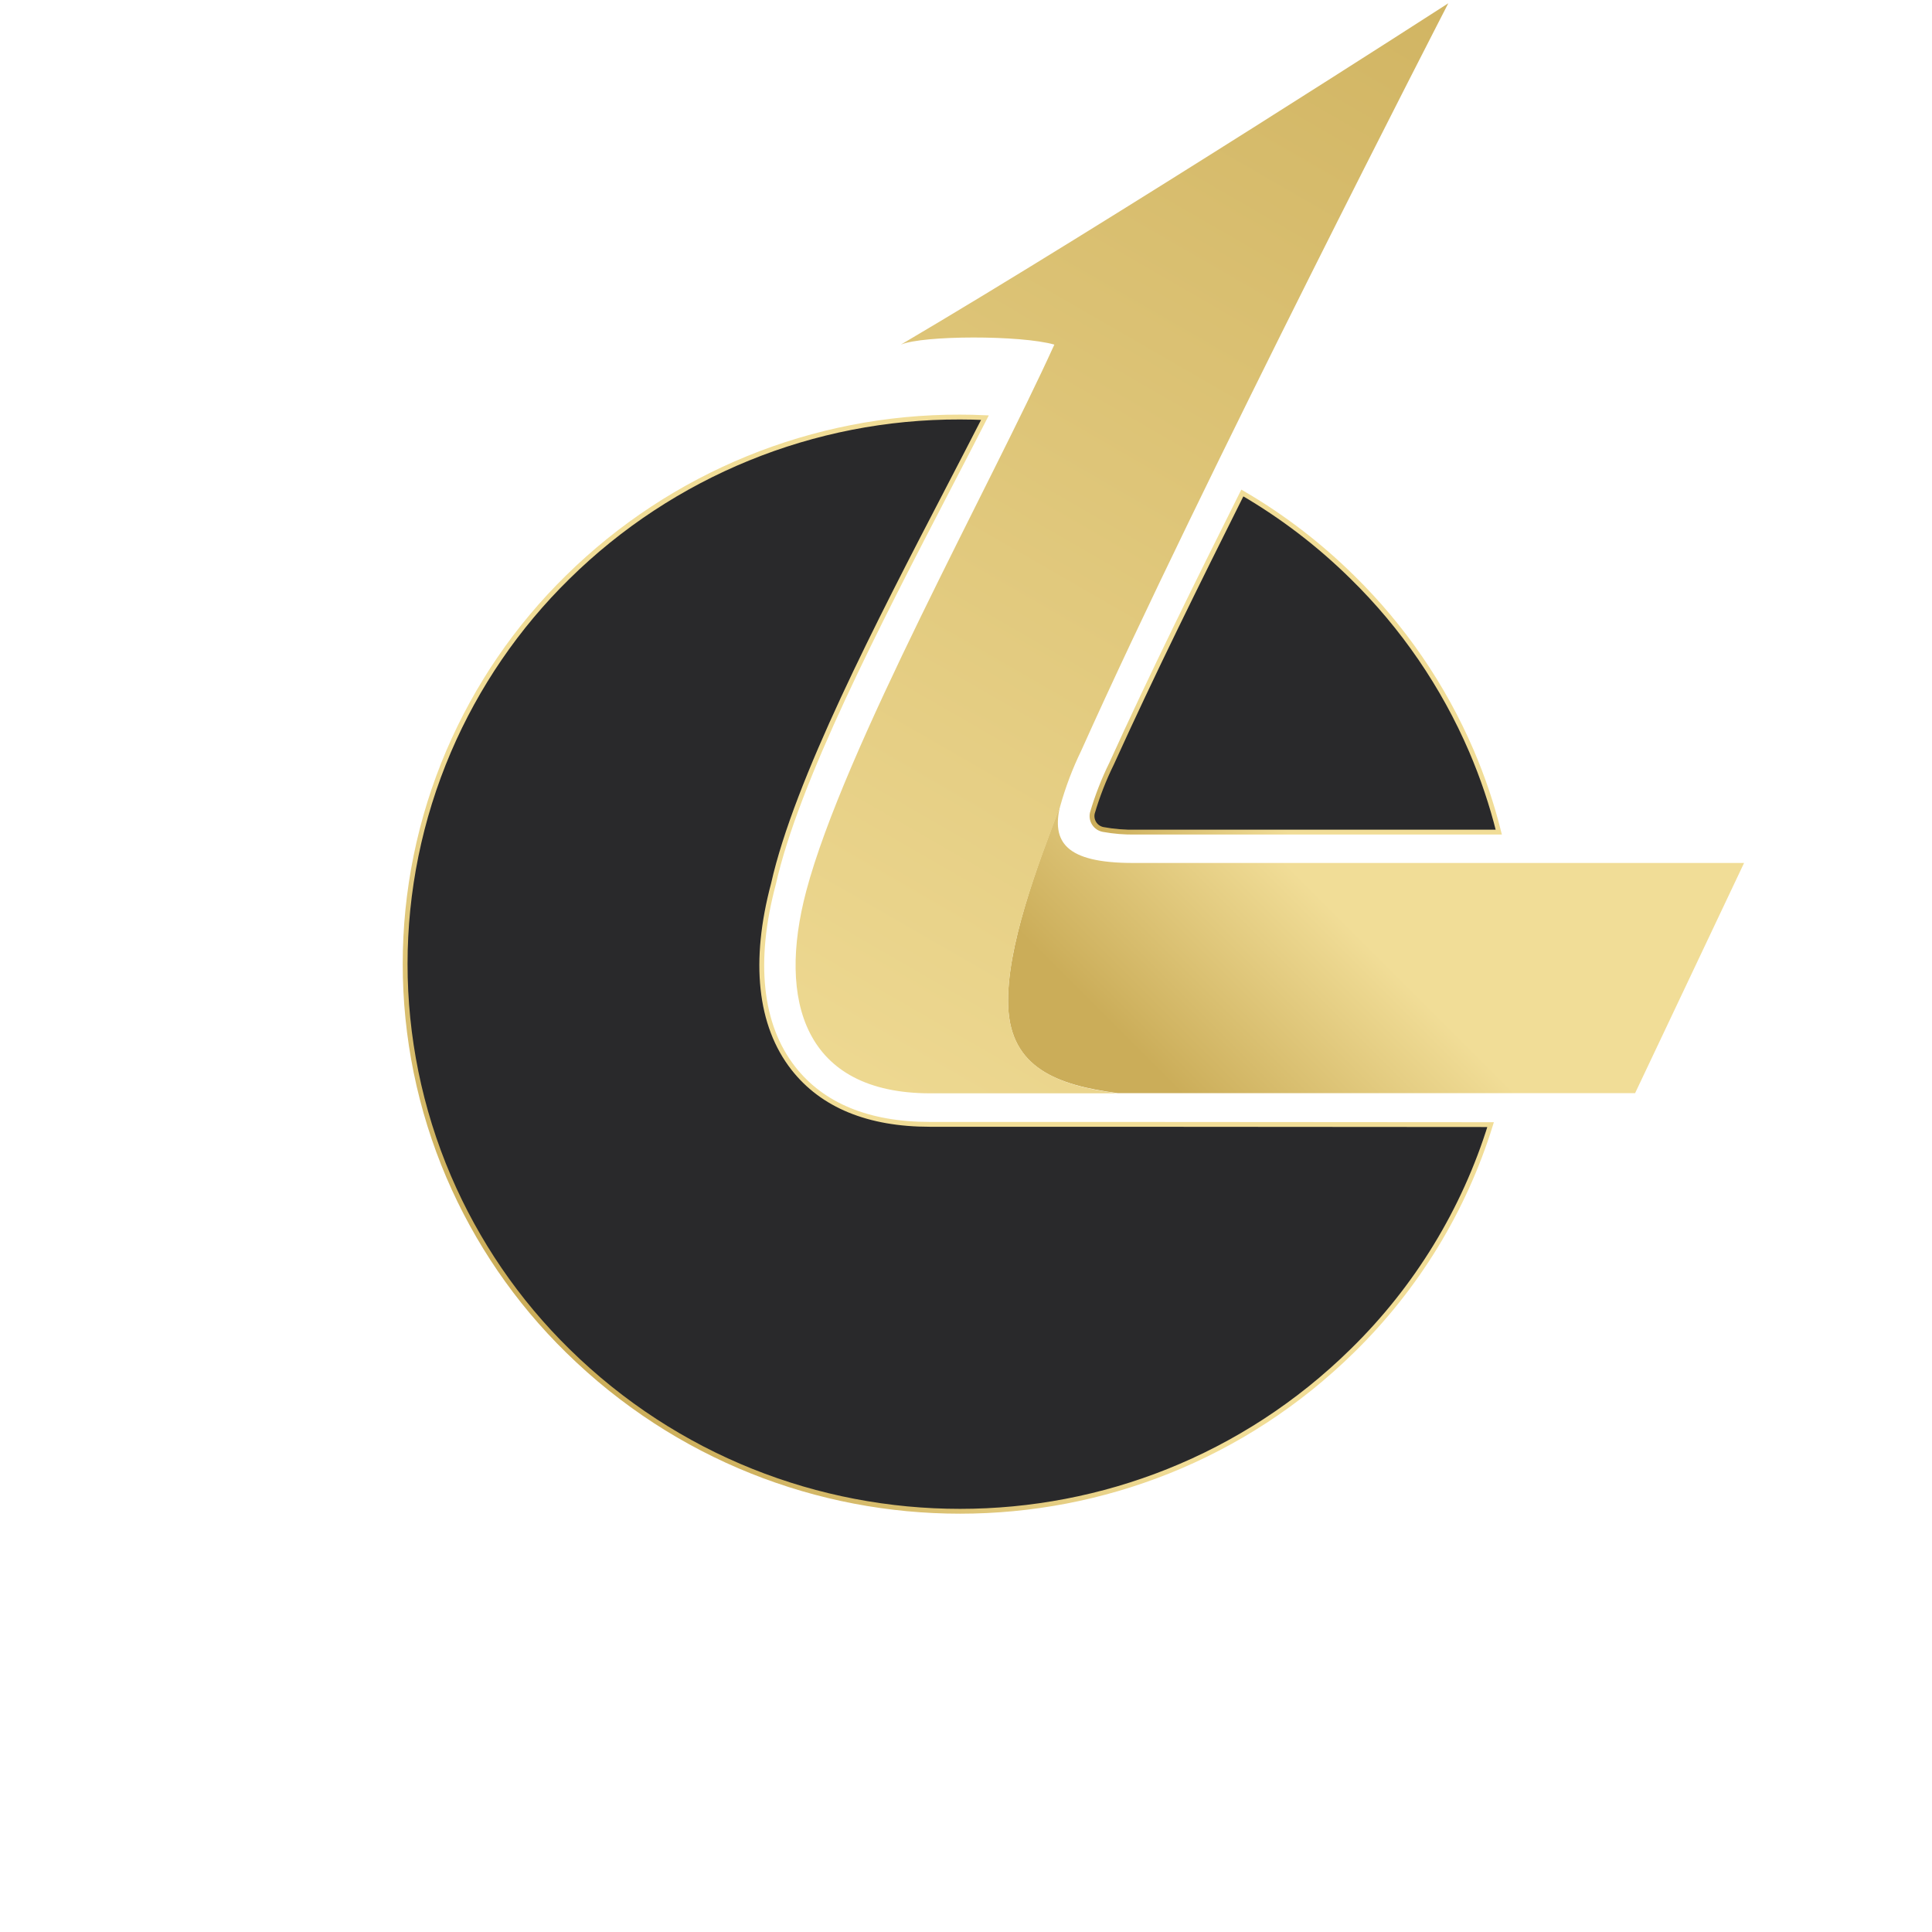
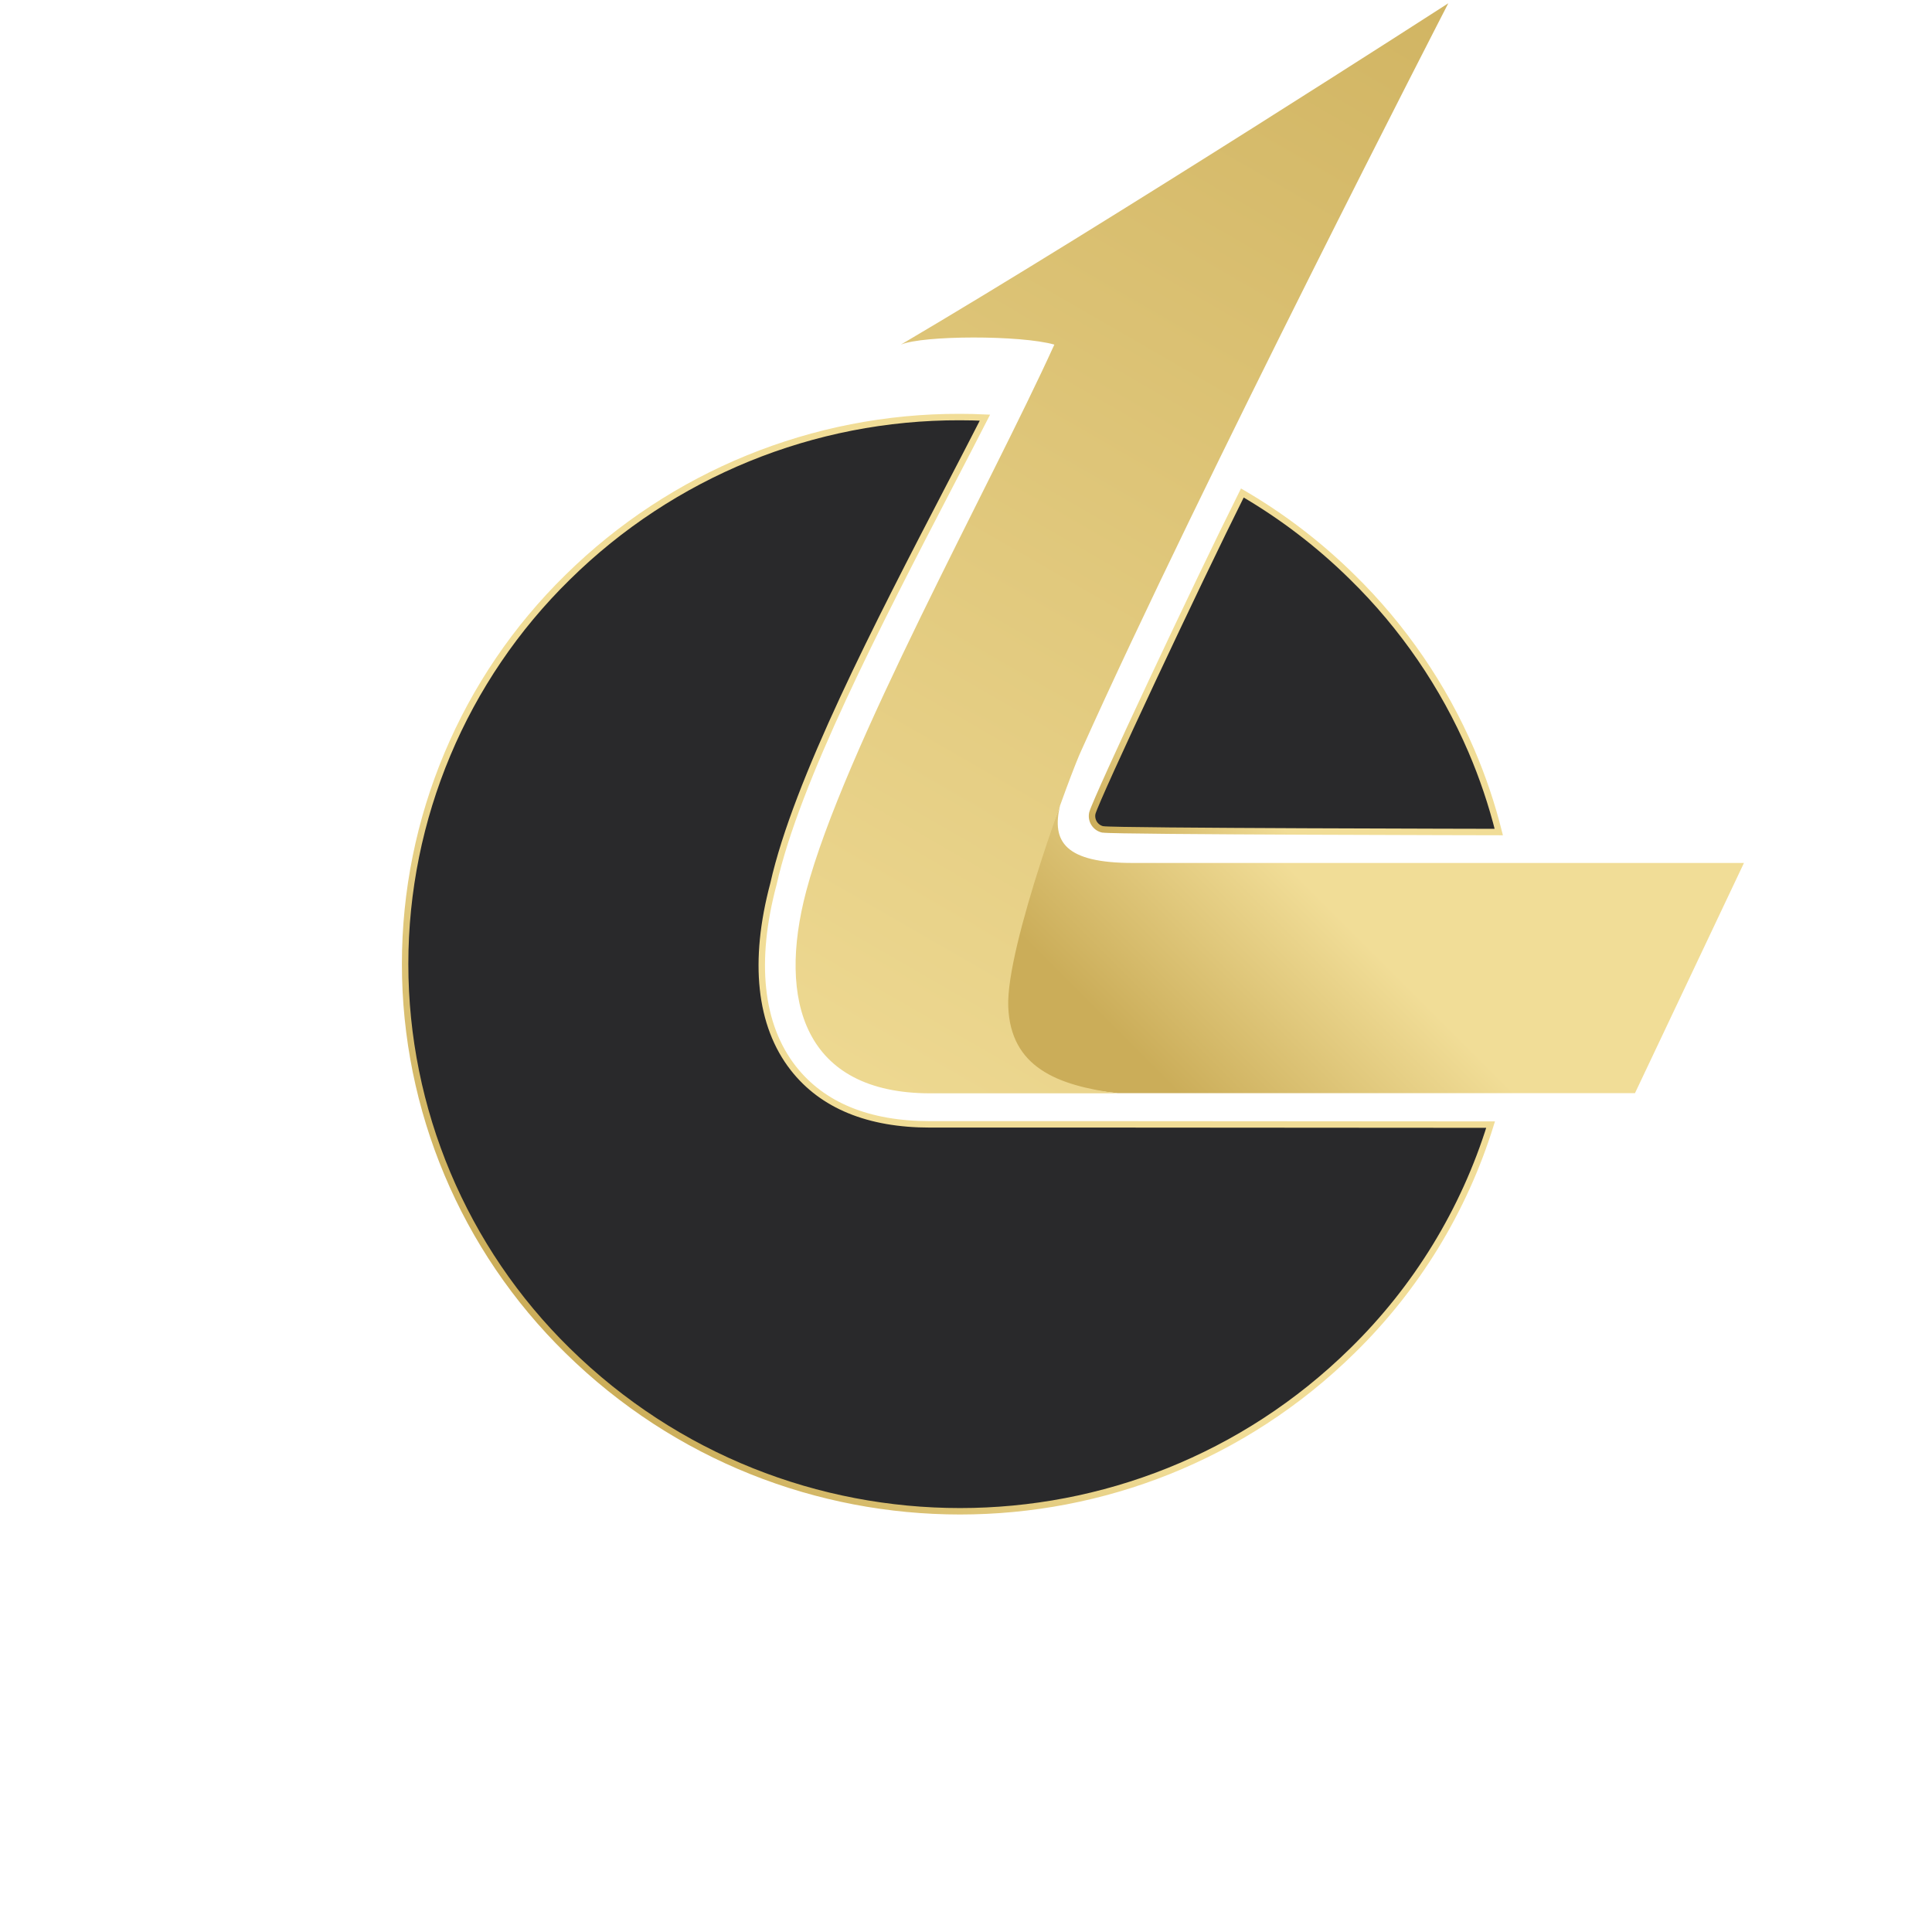
<svg xmlns="http://www.w3.org/2000/svg" xmlns:xlink="http://www.w3.org/1999/xlink" id="Layer_1" data-name="Layer 1" viewBox="0 0 300 300">
  <defs>
-     <style>.cls-1,.cls-2{fill-rule:evenodd;}.cls-1{fill:url(#linear-gradient);}.cls-2{fill:url(#linear-gradient-2);}.cls-3,.cls-4{fill:#29292b;stroke-miterlimit:10;stroke-width:0.75px;}.cls-3{stroke:url(#linear-gradient-3);}.cls-4{stroke:url(#linear-gradient-4);}</style>
-     <linearGradient id="linear-gradient" x1="255.86" y1="100.85" x2="185.05" y2="171.66" gradientUnits="userSpaceOnUse">
+     <style>.cls-1{fill:url(#linear-gradient);}.cls-2{fill:url(#linear-gradient-2);}.cls-3,.cls-4{fill:#29292b;stroke-miterlimit:10;}.cls-3{stroke:url(#linear-gradient-3);}.cls-4{stroke:url(#linear-gradient-4);}</style>
+     <linearGradient id="linear-gradient" x1="255.84" y1="201.16" x2="184.9" y2="130.21" gradientTransform="matrix(1, 0, 0, -1, 0, 302)" gradientUnits="userSpaceOnUse">
      <stop offset="0.63" stop-color="#f1dd97" />
      <stop offset="1" stop-color="#cbad59" />
    </linearGradient>
-     <linearGradient id="linear-gradient-2" x1="113.4" y1="186.65" x2="241.96" y2="-36.01" gradientUnits="userSpaceOnUse">
+     <linearGradient id="linear-gradient-2" x1="113.4" y1="115.35" x2="241.96" y2="338.01" gradientTransform="matrix(1, 0, 0, -1, 0, 302)" gradientUnits="userSpaceOnUse">
      <stop offset="0" stop-color="#f1dd97" />
      <stop offset="1" stop-color="#cbad59" />
    </linearGradient>
-     <linearGradient id="linear-gradient-3" x1="218.35" y1="97.44" x2="178.61" y2="137.18" xlink:href="#linear-gradient" />
-     <linearGradient id="linear-gradient-4" x1="193.89" y1="104.85" x2="88.32" y2="210.42" xlink:href="#linear-gradient" />
+     <linearGradient id="linear-gradient-3" x1="218.45" y1="204.63" x2="178.54" y2="164.72" xlink:href="#linear-gradient" />
+     <linearGradient id="linear-gradient-4" x1="194.06" y1="197.3" x2="88.23" y2="91.47" xlink:href="#linear-gradient" />
  </defs>
-   <path class="cls-1" d="M270.82,134H175.94c-10.57,0-12.64-3.32-11.32-8.91h0c-3.42,9-8.43,22.14-8.07,31.18.38,9.53,7.57,12.24,17,13.47H253.9Z" />
-   <path class="cls-2" d="M173.53,169.77H144.46c-19.65,0-23.75-14.45-19.28-31.36,5.81-22,28.6-63,38.54-84.9-5.23-1.49-20.38-1.45-23.83,0,32.49-19.13,85-53,85-53s-38.38,74.51-57,116.06a51,51,0,0,0-3.25,8.57c-3.29,8.84-8.45,21.8-8.08,31.18S164.11,168.54,173.53,169.77Z" />
-   <path class="cls-3" d="M210,89.63a85.76,85.76,0,0,0-17.09-13.08c-7,14-14,28.12-20.29,42a48.08,48.08,0,0,0-3,7.7h0v0a2.12,2.12,0,0,0,1.67,2.55,25.46,25.46,0,0,0,5.08.41h56.36a83.11,83.11,0,0,0-4.25-12.61A84.52,84.52,0,0,0,210,89.63Z" />
-   <path class="cls-4" d="M173.91,174.59h-29.5c-9.57,0-16.71-2.94-21.23-8.72-5.22-6.68-6.29-16.58-3.08-28.61,3.59-16,16.19-40.31,27.32-61.73,1.92-3.69,3.78-7.28,5.52-10.68-1.29-.06-2.57-.09-3.87-.09A86.46,86.46,0,0,0,88.15,89.63a84.36,84.36,0,0,0-18.47,27,84.08,84.08,0,0,0,0,66.11,84.36,84.36,0,0,0,18.47,27,86.91,86.91,0,0,0,121.85,0,83.86,83.86,0,0,0,21.46-35.11Z" />
+   <path class="cls-1" d="M270.8,134H175.92c-10.57,0-12.64-3.32-11.32-8.91h0c-3.42,9-8.7,22.25-8.34,31.29.38,9.53,8.23,12.56,17.27,13.36h80.35Z" />
+   <path class="cls-2" d="M173.53,169.77H144.46c-19.65,0-23.75-14.45-19.28-31.36,5.81-22,28.6-63,38.54-84.9-5.23-1.49-20.38-1.45-23.83,0,32.49-19.13,85-53,85-53s-38.38,74.51-57,116.06c-1.34,2.75-11.7,30.37-11.33,39.75S164.11,168.54,173.53,169.77Z" />
+   <path class="cls-3" d="M210,89.63a85.91,85.91,0,0,0-17.09-13.08c-7,14-22.51,47.05-23.29,49.7h0a2.13,2.13,0,0,0,1.6,2.54h.07c1.68.31,61.44.41,61.44.41a83.46,83.46,0,0,0-4.25-12.61A84.48,84.48,0,0,0,210,89.63Z" />
+   <path class="cls-4" d="M173.91,174.59h-29.5c-9.57,0-16.71-2.94-21.23-8.72-5.22-6.68-6.29-16.58-3.08-28.61,3.59-16,16.19-40.31,27.32-61.73,1.92-3.69,3.78-7.28,5.52-10.68-1.29-.06-2.57-.09-3.87-.09A86.46,86.46,0,0,0,88.15,89.63a84.06,84.06,0,0,0,0,120.11,86.91,86.91,0,0,0,121.85,0,83.91,83.91,0,0,0,21.46-35.11Z" />
</svg>
